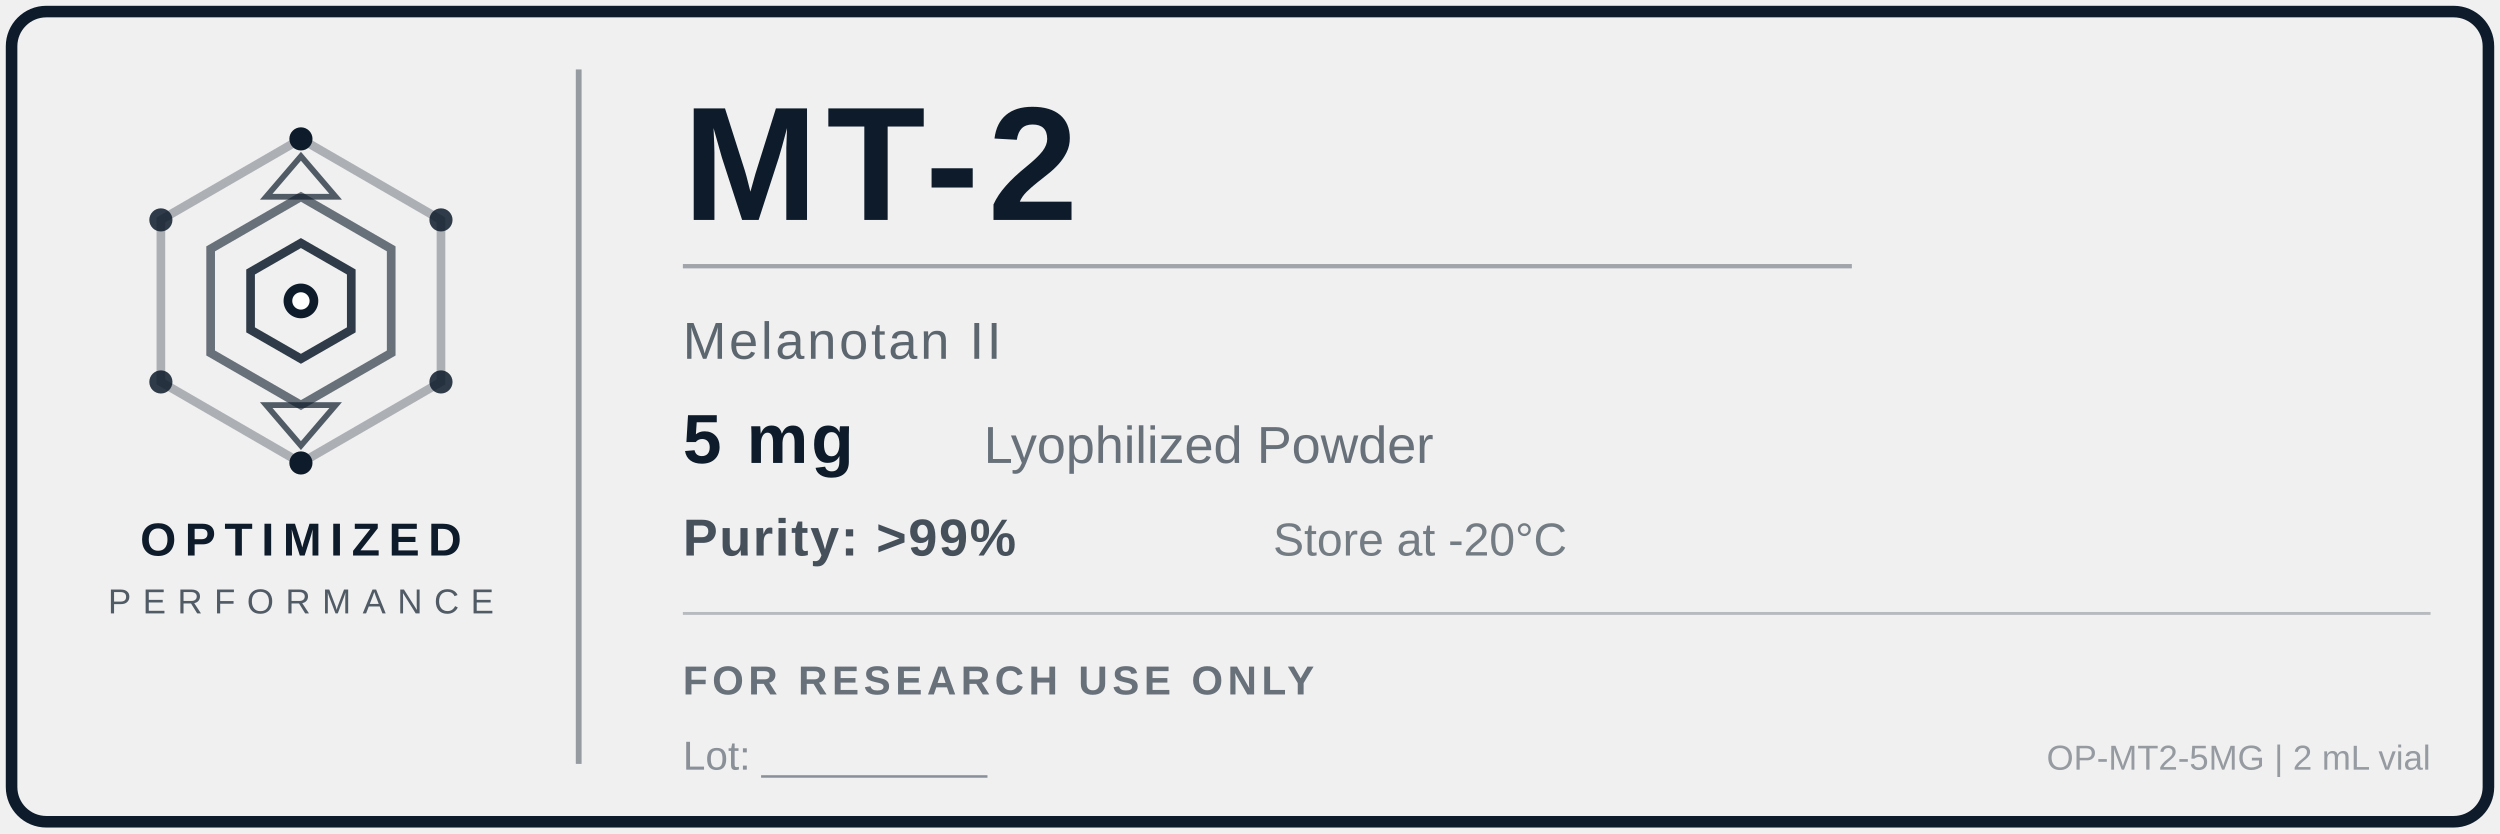
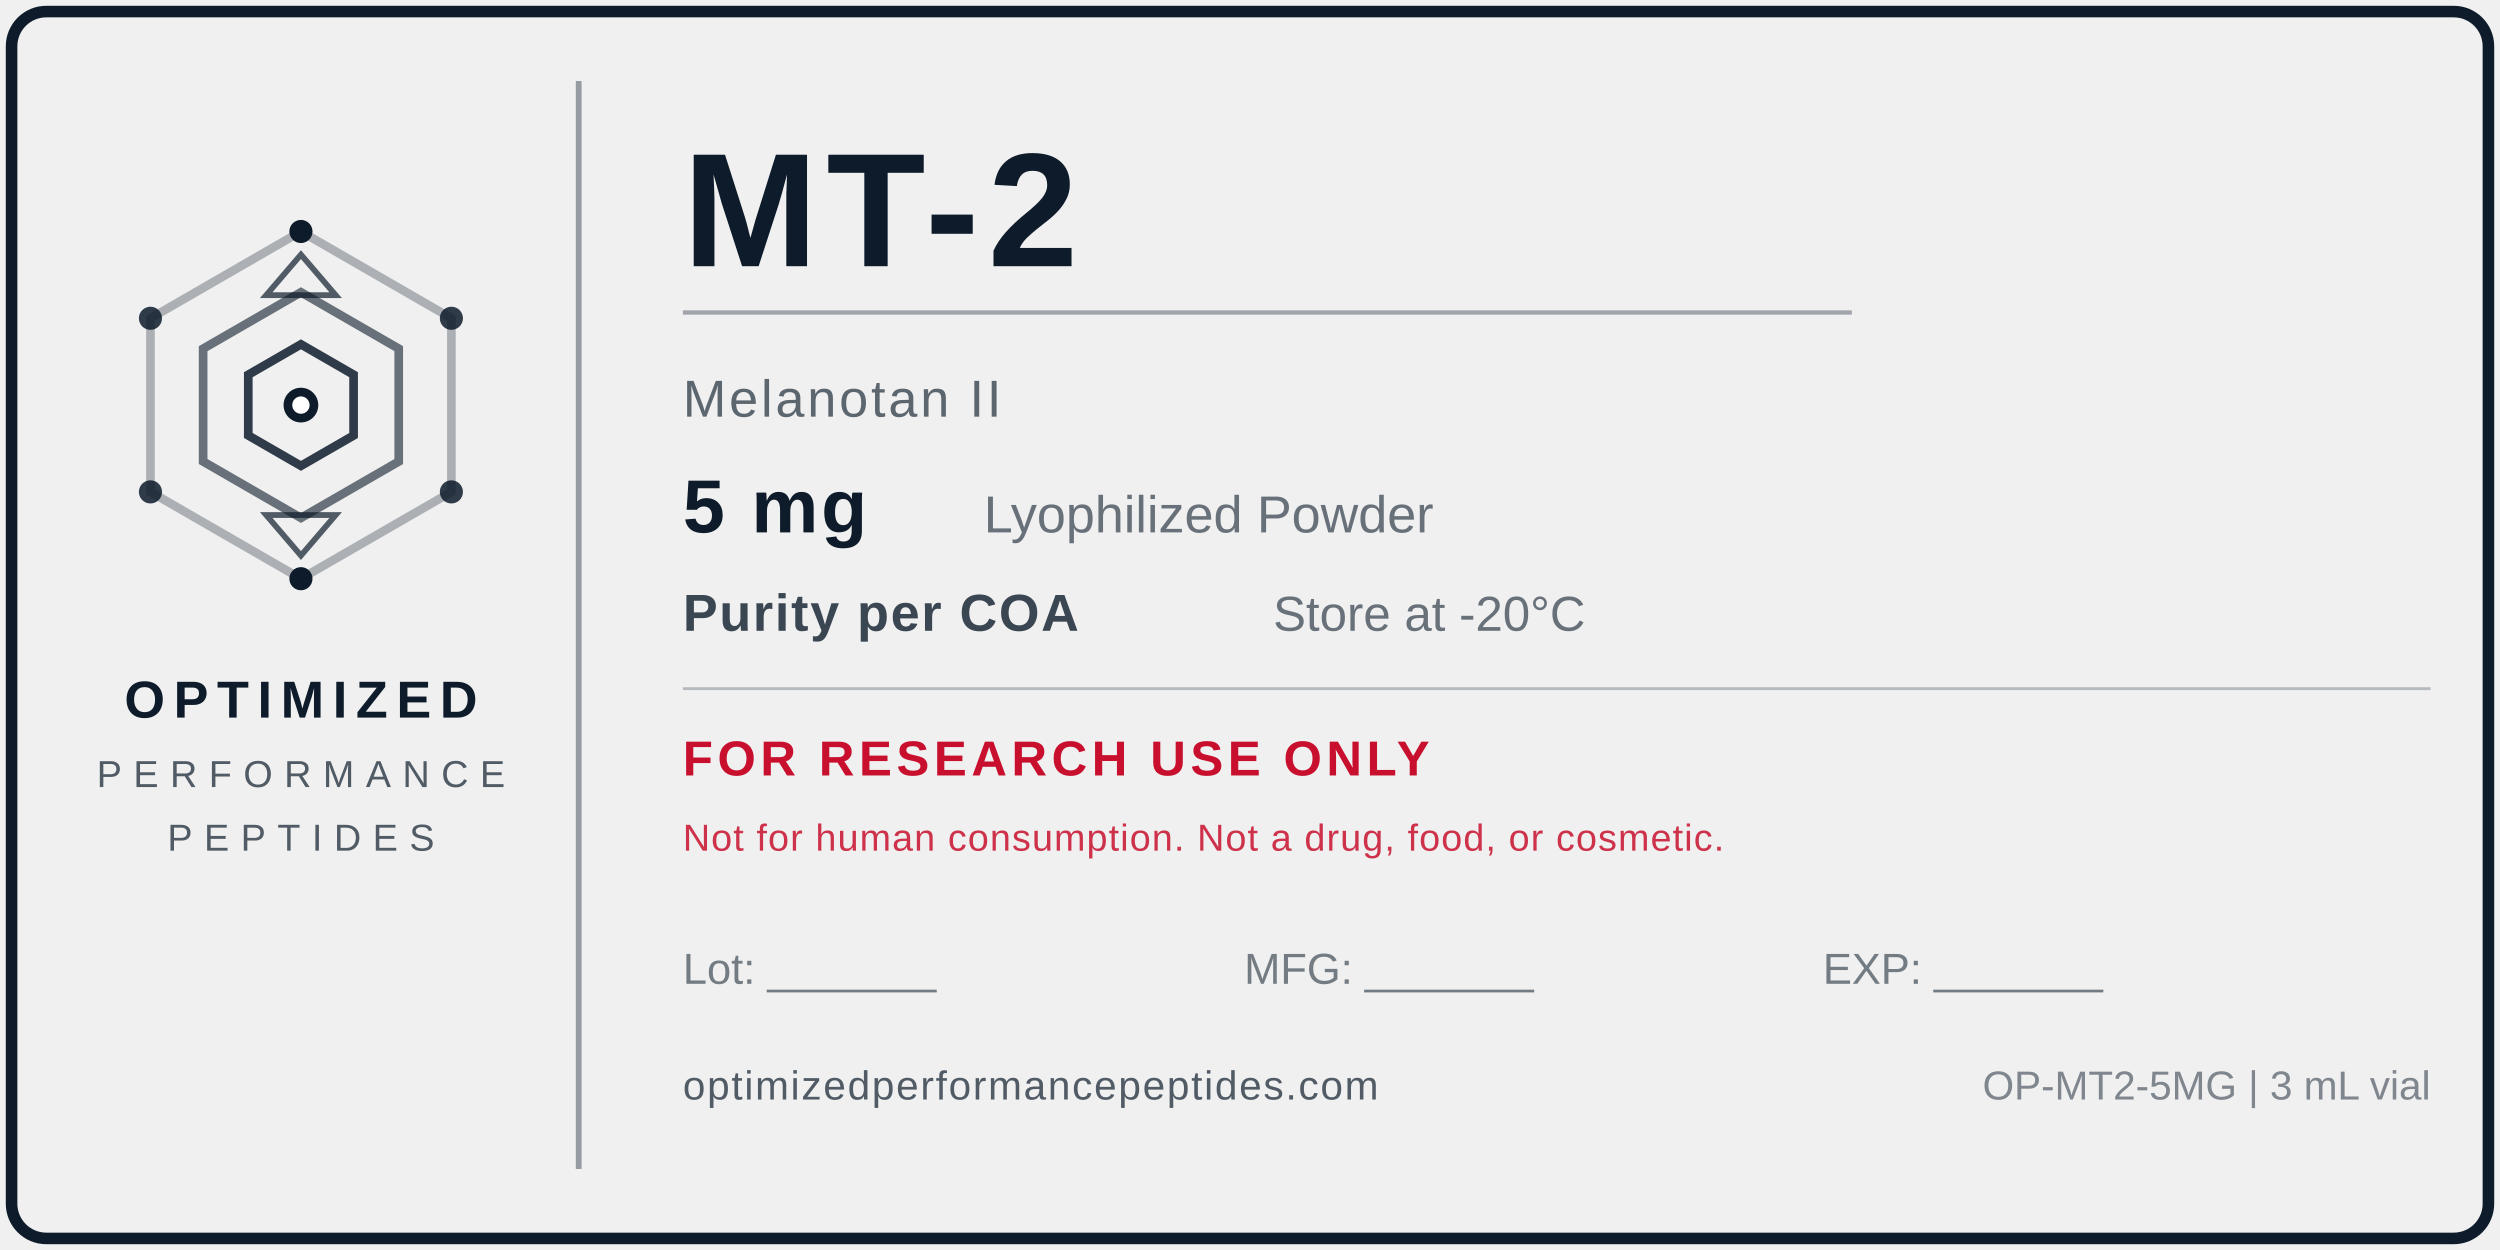
- <svg xmlns="http://www.w3.org/2000/svg" width="1.5in" height="0.5in" viewBox="0 0 432 144">
-   <rect x="2" y="2" width="428" height="140" rx="6" ry="6" fill="none" stroke="#0D1B2A" stroke-width="2" />
-   <line x1="100" y1="12" x2="100" y2="132" stroke="#0D1B2A" stroke-width="1" opacity="0.4" />
-   <g transform="translate(52, 52)">
-     <polygon points="0,-28 24.2,-14 24.2,14 0,28 -24.2,14 -24.2,-14" fill="none" stroke="#0D1B2A" stroke-width="1.5" opacity="0.3" />
-     <polygon points="0,-18 15.6,-9 15.6,9 0,18 -15.6,9 -15.6,-9" fill="none" stroke="#0D1B2A" stroke-width="1.5" opacity="0.6" />
-     <polygon points="0,-10 8.7,-5 8.7,5 0,10 -8.7,5 -8.7,-5" fill="none" stroke="#0D1B2A" stroke-width="1.5" opacity="0.85" />
-     <circle cx="0" cy="-28" r="2" fill="#0D1B2A" />
-     <circle cx="24.2" cy="-14" r="2" fill="#0D1B2A" opacity="0.85" />
-     <circle cx="24.2" cy="14" r="2" fill="#0D1B2A" opacity="0.85" />
-     <circle cx="0" cy="28" r="2" fill="#0D1B2A" />
-     <circle cx="-24.2" cy="14" r="2" fill="#0D1B2A" opacity="0.85" />
-     <circle cx="-24.2" cy="-14" r="2" fill="#0D1B2A" opacity="0.85" />
+ <svg xmlns="http://www.w3.org/2000/svg" width="1.5in" height="0.75in" viewBox="0 0 432 216">
+   <rect x="2" y="2" width="428" height="212" rx="6" ry="6" fill="none" stroke="#0D1B2A" stroke-width="2" />
+   <line x1="100" y1="14" x2="100" y2="202" stroke="#0D1B2A" stroke-width="1" opacity="0.4" />
+   <g transform="translate(52, 70)">
+     <polygon points="0,-30 26,-15 26,15 0,30 -26,15 -26,-15" fill="none" stroke="#0D1B2A" stroke-width="1.5" opacity="0.3" />
+     <polygon points="0,-19.5 16.9,-9.75 16.9,9.75 0,19.5 -16.9,9.75 -16.9,-9.75" fill="none" stroke="#0D1B2A" stroke-width="1.5" opacity="0.6" />
+     <polygon points="0,-10.5 9.1,-5.25 9.1,5.25 0,10.5 -9.1,5.25 -9.1,-5.25" fill="none" stroke="#0D1B2A" stroke-width="1.5" opacity="0.85" />
+     <circle cx="0" cy="-30" r="2" fill="#0D1B2A" />
+     <circle cx="26" cy="-15" r="2" fill="#0D1B2A" opacity="0.85" />
+     <circle cx="26" cy="15" r="2" fill="#0D1B2A" opacity="0.85" />
+     <circle cx="0" cy="30" r="2" fill="#0D1B2A" />
+     <circle cx="-26" cy="15" r="2" fill="#0D1B2A" opacity="0.85" />
+     <circle cx="-26" cy="-15" r="2" fill="#0D1B2A" opacity="0.85" />
    <circle cx="0" cy="0" r="3" fill="#0D1B2A" />
    <circle cx="0" cy="0" r="1.5" fill="white" />
-     <polygon points="0,-25 6,-18 -6,-18" fill="none" stroke="#0D1B2A" stroke-width="1" opacity="0.7" />
-     <polygon points="0,25 6,18 -6,18" fill="none" stroke="#0D1B2A" stroke-width="1" opacity="0.7" />
+     <polygon points="0,-26 6,-19 -6,-19" fill="none" stroke="#0D1B2A" stroke-width="1" opacity="0.7" />
+     <polygon points="0,26 6,19 -6,19" fill="none" stroke="#0D1B2A" stroke-width="1" opacity="0.7" />
  </g>
-   <text x="52" y="96" text-anchor="middle" font-family="'Helvetica Neue', Arial, sans-serif" font-size="8" font-weight="700" fill="#0D1B2A" letter-spacing="1.5">OPTIMIZED</text>
-   <text x="52" y="106" text-anchor="middle" font-family="'Helvetica Neue', Arial, sans-serif" font-size="6" font-weight="400" fill="#0D1B2A" letter-spacing="2" opacity="0.7">PERFORMANCE</text>
-   <text x="118" y="38" font-family="'Helvetica Neue', Arial, sans-serif" font-size="28" font-weight="800" fill="#0D1B2A" letter-spacing="1.5">MT-2</text>
-   <line x1="118" y1="46" x2="320" y2="46" stroke="#0D1B2A" stroke-width="0.75" opacity="0.35" />
-   <text x="118" y="62" font-family="'Helvetica Neue', Arial, sans-serif" font-size="9" font-weight="400" fill="#0D1B2A" opacity="0.65" letter-spacing="0.5">Melanotan II</text>
-   <text x="118" y="80" font-family="'Helvetica Neue', Arial, sans-serif" font-size="12" font-weight="700" fill="#0D1B2A" letter-spacing="0.5">5 mg</text>
-   <text x="170" y="80" font-family="'Helvetica Neue', Arial, sans-serif" font-size="9" font-weight="400" fill="#0D1B2A" opacity="0.6">Lyophilized Powder</text>
-   <text x="118" y="96" font-family="'Helvetica Neue', Arial, sans-serif" font-size="9" font-weight="600" fill="#0D1B2A" opacity="0.75" letter-spacing="0.3">Purity: &gt;99%</text>
-   <text x="220" y="96" font-family="'Helvetica Neue', Arial, sans-serif" font-size="8" font-weight="400" fill="#0D1B2A" opacity="0.55">Store at -20°C</text>
-   <line x1="118" y1="106" x2="420" y2="106" stroke="#0D1B2A" stroke-width="0.5" opacity="0.25" />
-   <text x="118" y="120" font-family="'Helvetica Neue', Arial, sans-serif" font-size="7" font-weight="600" fill="#0D1B2A" opacity="0.6" letter-spacing="0.8">FOR RESEARCH USE ONLY</text>
-   <text x="118" y="133" font-family="'Helvetica Neue', Arial, sans-serif" font-size="7" font-weight="400" fill="#0D1B2A" opacity="0.45">Lot: __________</text>
-   <text x="420" y="133" text-anchor="end" font-family="'Helvetica Neue', Arial, sans-serif" font-size="6" font-weight="400" fill="#0D1B2A" opacity="0.4">OP-MT2-5MG | 2 mL vial</text>
+   <text x="52" y="124" text-anchor="middle" font-family="'Helvetica Neue', Arial, sans-serif" font-size="9" font-weight="700" fill="#0D1B2A" letter-spacing="1.5">OPTIMIZED</text>
+   <text x="52" y="136" text-anchor="middle" font-family="'Helvetica Neue', Arial, sans-serif" font-size="6.5" font-weight="400" fill="#0D1B2A" letter-spacing="2" opacity="0.7">PERFORMANCE</text>
+   <text x="52" y="147" text-anchor="middle" font-family="'Helvetica Neue', Arial, sans-serif" font-size="6.5" font-weight="400" fill="#0D1B2A" letter-spacing="2" opacity="0.7">PEPTIDES</text>
+   <text x="118" y="46" font-family="'Helvetica Neue', Arial, sans-serif" font-size="28" font-weight="800" fill="#0D1B2A" letter-spacing="1.5">MT-2</text>
+   <line x1="118" y1="54" x2="320" y2="54" stroke="#0D1B2A" stroke-width="0.75" opacity="0.35" />
+   <text x="118" y="72" font-family="'Helvetica Neue', Arial, sans-serif" font-size="9" font-weight="400" fill="#0D1B2A" opacity="0.65" letter-spacing="0.5">Melanotan II</text>
+   <text x="118" y="92" font-family="'Helvetica Neue', Arial, sans-serif" font-size="13" font-weight="700" fill="#0D1B2A" letter-spacing="0.5">5 mg</text>
+   <text x="170" y="92" font-family="'Helvetica Neue', Arial, sans-serif" font-size="9" font-weight="400" fill="#0D1B2A" opacity="0.6">Lyophilized Powder</text>
+   <text x="118" y="109" font-family="'Helvetica Neue', Arial, sans-serif" font-size="9" font-weight="600" fill="#0D1B2A" opacity="0.8" letter-spacing="0.3">Purity per COA</text>
+   <text x="220" y="109" font-family="'Helvetica Neue', Arial, sans-serif" font-size="8.5" font-weight="400" fill="#0D1B2A" opacity="0.6">Store at -20°C</text>
+   <line x1="118" y1="119" x2="420" y2="119" stroke="#0D1B2A" stroke-width="0.5" opacity="0.25" />
+   <text x="118" y="134" font-family="'Helvetica Neue', Arial, sans-serif" font-size="8.5" font-weight="700" fill="#C8102E" letter-spacing="0.8">FOR RESEARCH USE ONLY</text>
+   <text x="118" y="147" font-family="'Helvetica Neue', Arial, sans-serif" font-size="6.5" font-weight="500" fill="#C8102E" opacity="0.85" letter-spacing="0.2">Not for human consumption. Not a drug, food, or cosmetic.</text>
+   <text x="118" y="170" font-family="'Helvetica Neue', Arial, sans-serif" font-size="7.5" font-weight="400" fill="#0D1B2A" opacity="0.55">Lot: _______</text>
+   <text x="215" y="170" font-family="'Helvetica Neue', Arial, sans-serif" font-size="7.5" font-weight="400" fill="#0D1B2A" opacity="0.55">MFG: _______</text>
+   <text x="315" y="170" font-family="'Helvetica Neue', Arial, sans-serif" font-size="7.5" font-weight="400" fill="#0D1B2A" opacity="0.55">EXP: _______</text>
+   <text x="118" y="190" font-family="'Helvetica Neue', Arial, sans-serif" font-size="7" font-weight="500" fill="#0D1B2A" opacity="0.7" letter-spacing="0.3">optimizedperformancepeptides.com</text>
+   <text x="420" y="190" text-anchor="end" font-family="'Helvetica Neue', Arial, sans-serif" font-size="7" font-weight="400" fill="#0D1B2A" opacity="0.5">OP-MT2-5MG | 3 mL vial</text>
</svg>
